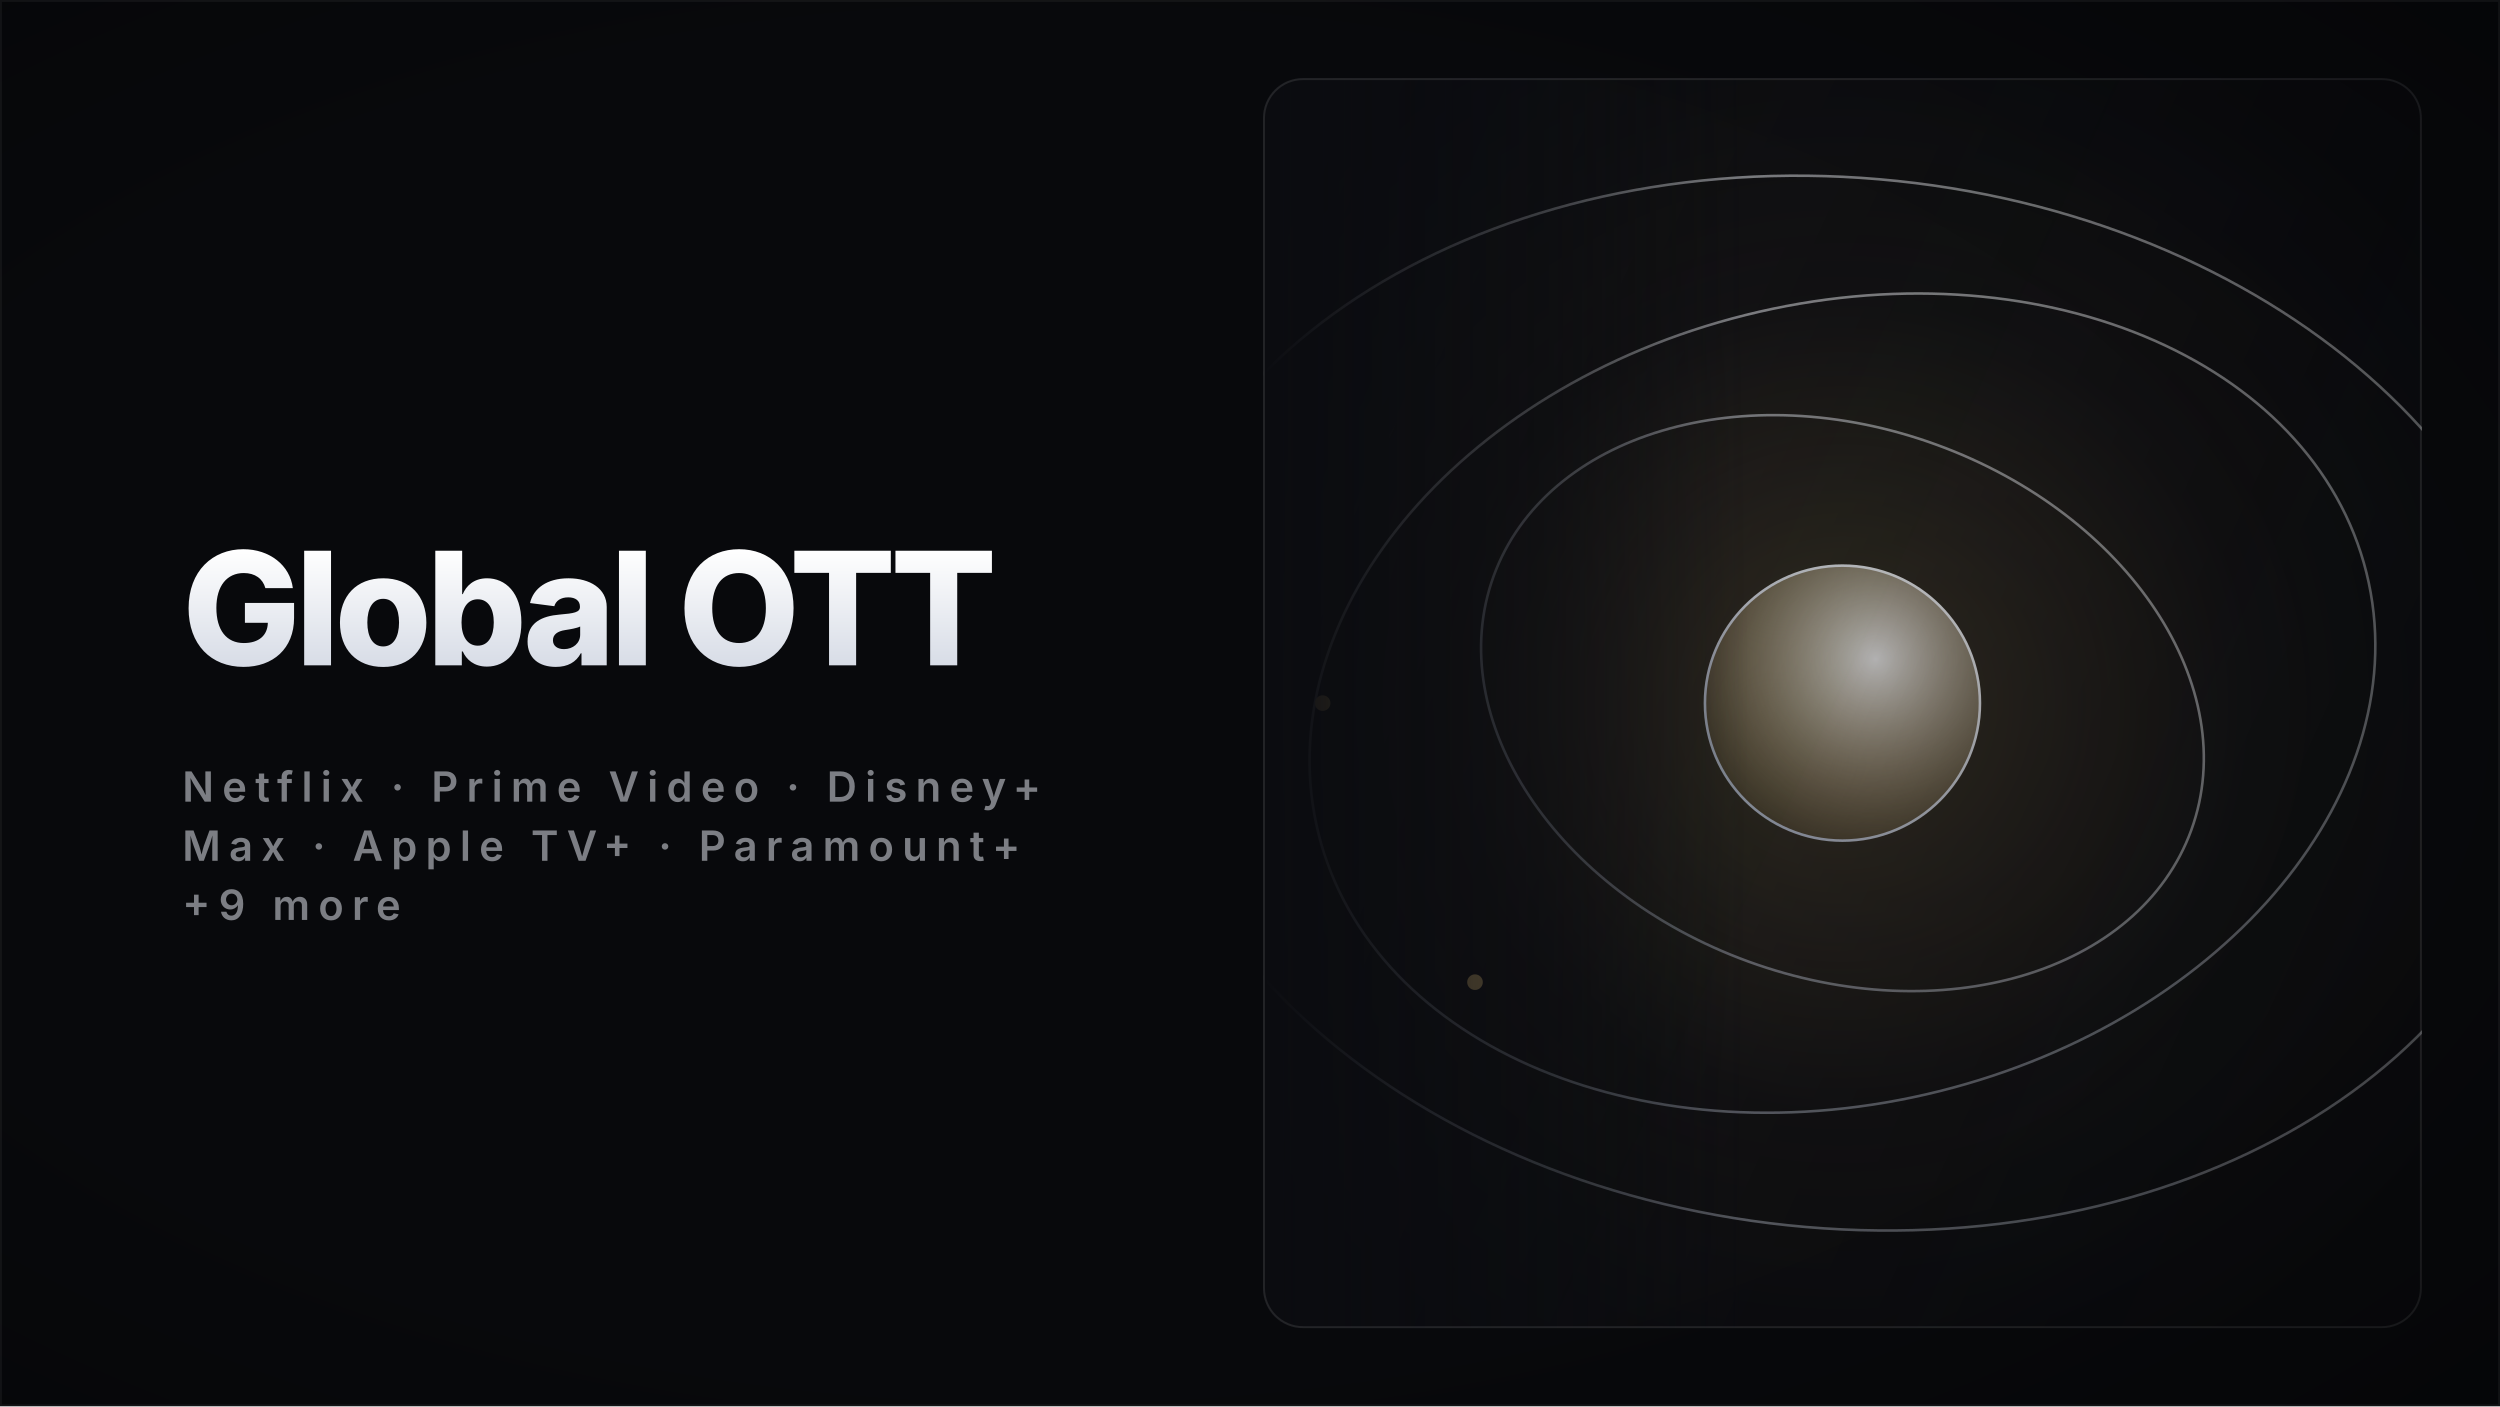
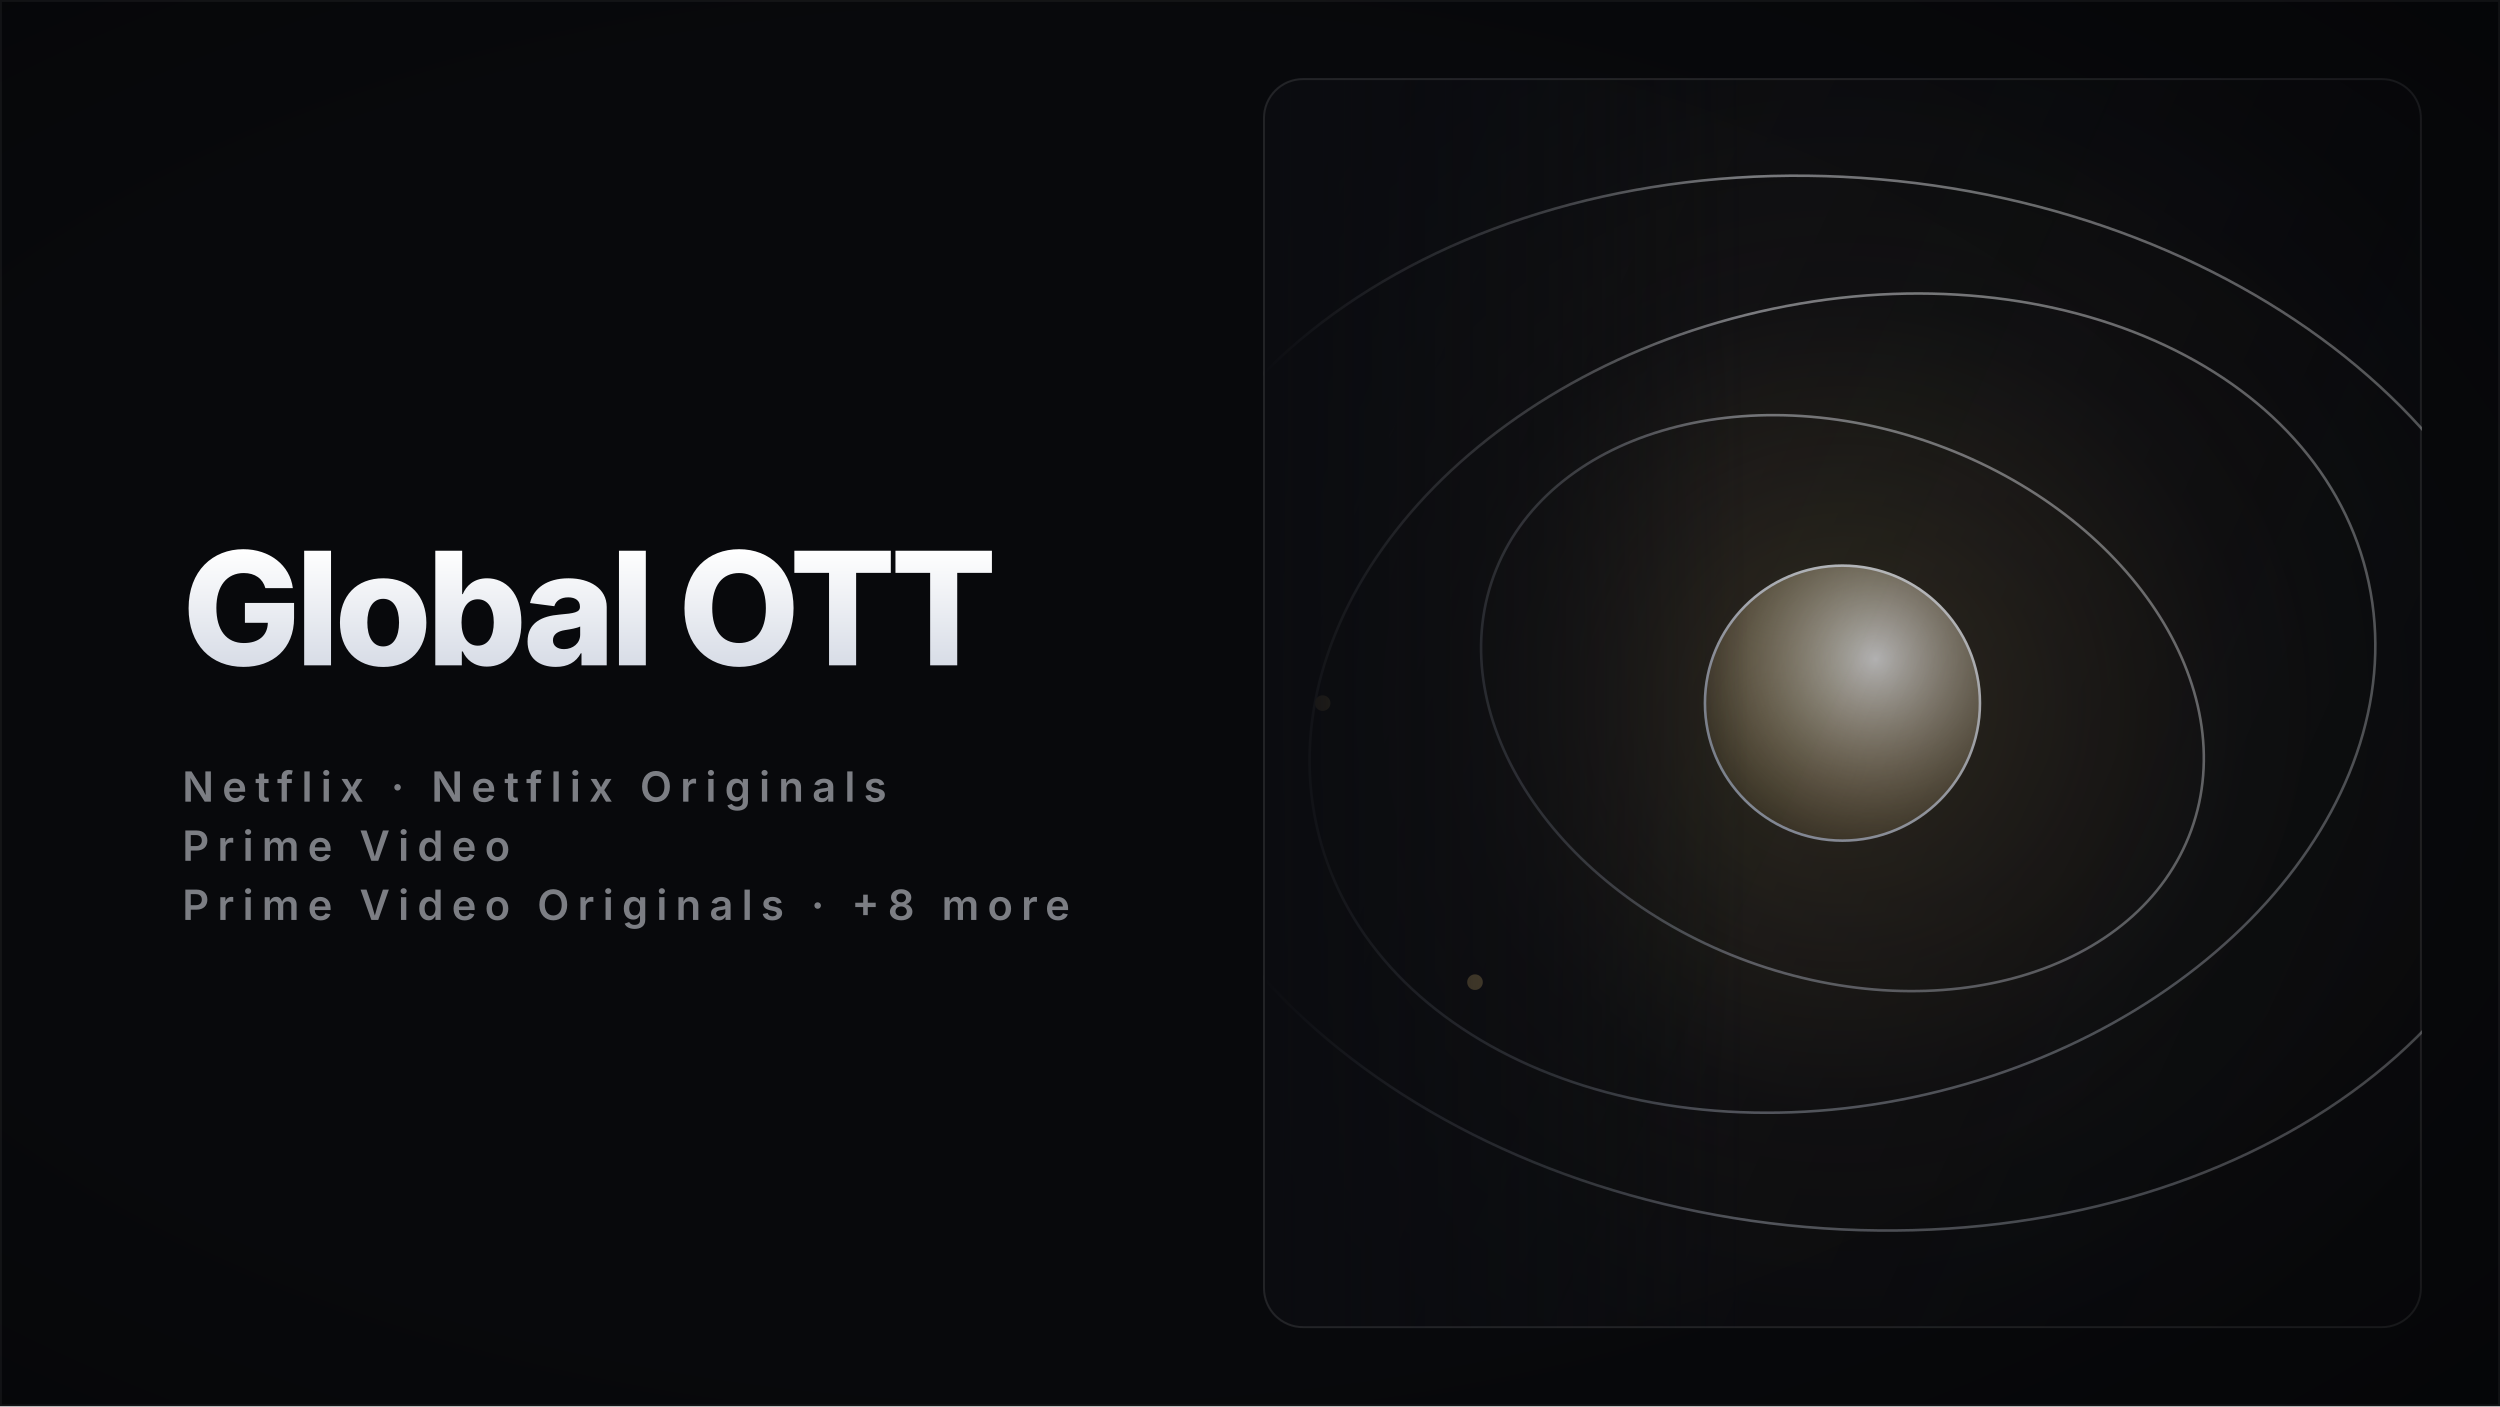
<svg xmlns="http://www.w3.org/2000/svg" width="1920" height="1080" viewBox="0 0 1920 1080" role="img" aria-label="Global OTT — shows collection cover" shape-rendering="geometricPrecision" text-rendering="geometricPrecision">
  <defs>
    <linearGradient id="titleFill" x1="0" y1="0" x2="0" y2="1">
      <stop offset="0" stop-color="#FFFFFF" />
      <stop offset="1" stop-color="#D7DCE6" />
    </linearGradient>
    <linearGradient id="feather" x1="0" y1="0" x2="1" y2="0">
      <stop offset="0" stop-color="#0B0C10" stop-opacity="1" />
      <stop offset="0.6" stop-color="#0B0C10" stop-opacity="0.55" />
      <stop offset="1" stop-color="#0B0C10" stop-opacity="0" />
    </linearGradient>
    <linearGradient id="panelShade" x1="0" y1="0" x2="1" y2="0.5">
      <stop offset="0" stop-color="rgba(6,7,10,0)" />
      <stop offset="1" stop-color="rgba(6,7,10,0.42)" />
    </linearGradient>
    <radialGradient id="vignette" cx="0.42" cy="0.5" r="0.85">
      <stop offset="0.55" stop-color="rgba(0,0,0,0)" />
      <stop offset="1" stop-color="rgba(0,0,0,0.45)" />
    </radialGradient>
    <clipPath id="cardClip">
      <rect x="970" y="60" width="890" height="960" rx="30" />
    </clipPath>
    <linearGradient id="ivoryS" x1="0" y1="0" x2="1" y2="1">
      <stop offset="0" stop-color="#FFFFFF" />
      <stop offset="1" stop-color="#9AA2B4" />
    </linearGradient>
    <radialGradient id="glow" cx="0.5" cy="0.5" r="0.5">
      <stop offset="0" stop-color="#C8A96A" stop-opacity="0.26" />
      <stop offset="0.55" stop-color="#C8A96A" stop-opacity="0.05" />
      <stop offset="1" stop-color="#C8A96A" stop-opacity="0" />
    </radialGradient>
    <linearGradient id="beamG" x1="0" y1="0" x2="0" y2="1">
      <stop offset="0" stop-color="#FFFFFF" stop-opacity="0.34" />
      <stop offset="1" stop-color="#FFFFFF" stop-opacity="0" />
    </linearGradient>
    <linearGradient id="barG" x1="0" y1="1" x2="0" y2="0">
      <stop offset="0" stop-color="#3A3F4D" />
      <stop offset="0.6" stop-color="#C9CEDB" />
      <stop offset="1" stop-color="#FFFFFF" />
    </linearGradient>
    <linearGradient id="colG" x1="0" y1="1" x2="0" y2="0">
      <stop offset="0" stop-color="#4A5060" stop-opacity="0.85" />
      <stop offset="1" stop-color="#E8ECF4" />
    </linearGradient>
    <radialGradient id="disc" cx="0.38" cy="0.34" r="0.75">
      <stop offset="0" stop-color="#FFFFFF" stop-opacity="0.9" />
      <stop offset="1" stop-color="#C8A96A" stop-opacity="0.12" />
    </radialGradient>
    <style>
      .glow { animation: glowPulse 11s ease-in-out infinite; }
      @keyframes glowPulse { 0%,100% { opacity: 0.68; } 50% { opacity: 1; } }
      @media (prefers-reduced-motion: reduce) { .glow { animation: none; } }
    </style>
  </defs>
  <rect x="0" y="0" width="1920" height="1080" fill="#08090C" />
  <rect x="970" y="60" width="890" height="960" rx="30" fill="#0B0C10" />
  <g clip-path="url(#cardClip)">
    <g transform="translate(2830 0) scale(-1 1)">
      <circle cx="1415" cy="540" r="576" fill="url(#glow)" class="glow" />
      <ellipse cx="1415" cy="540" rx="285.1" ry="211.2" transform="rotate(-20 1415 540)" fill="none" stroke="url(#ivoryS)" stroke-width="2" opacity="0.6" />
      <ellipse cx="1415" cy="540" rx="414.7" ry="307.2" transform="rotate(14 1415 540)" fill="none" stroke="url(#ivoryS)" stroke-width="2" opacity="0.6" />
      <ellipse cx="1415" cy="540" rx="544.3" ry="403.2" transform="rotate(-6 1415 540)" fill="none" stroke="url(#ivoryS)" stroke-width="2" opacity="0.6" />
      <circle cx="1415" cy="540" r="105.6" fill="url(#disc)" stroke="url(#ivoryS)" stroke-width="2" />
      <circle cx="1814.2" cy="540" r="6" fill="#C8A96A" />
      <circle cx="1697.2" cy="754.3" r="6" fill="#C8A96A" />
    </g>
    <rect x="970" y="60" width="890" height="960" fill="url(#panelShade)" />
    <rect x="970" y="60" width="373.8" height="960" fill="url(#feather)" />
  </g>
  <rect x="970.75" y="60.75" width="888.5" height="958.5" rx="30" fill="none" stroke="rgba(255,255,255,0.10)" stroke-width="1.5" />
  <rect x="0" y="0" width="1920" height="1080" fill="url(#vignette)" />
  <g>
    <text x="140" y="511" font-family="Inter" font-size="121" font-weight="800" letter-spacing="-4.24" fill="url(#titleFill)">Global OTT</text>
-     <text x="140" y="615.7" font-family="Inter" font-size="32" font-weight="600" letter-spacing="6.40" fill="rgba(231,235,243,0.52)">Netflix  ·  Prime Video  ·  Disney+</text>
-     <text x="140" y="661.1" font-family="Inter" font-size="32" font-weight="600" letter-spacing="6.40" fill="rgba(231,235,243,0.52)">Max  ·  Apple TV+  ·  Paramount+</text>
-     <text x="140" y="706.5" font-family="Inter" font-size="32" font-weight="600" letter-spacing="6.40" fill="rgba(231,235,243,0.52)">+9 more</text>
+     <text x="140" y="615.7" font-family="Inter" font-size="32" font-weight="600" letter-spacing="6.40" fill="rgba(231,235,243,0.52)">Netflix  ·  Netflix Originals</text>
+     <text x="140" y="661.1" font-family="Inter" font-size="32" font-weight="600" letter-spacing="6.40" fill="rgba(231,235,243,0.52)">Prime Video</text>
+     <text x="140" y="706.5" font-family="Inter" font-size="32" font-weight="600" letter-spacing="6.40" fill="rgba(231,235,243,0.52)">Prime Video Originals  ·  +8 more</text>
  </g>
  <rect x="0.75" y="0.75" width="1918.5" height="1078.5" fill="none" stroke="rgba(255,255,255,0.05)" stroke-width="1.5" />
</svg>
